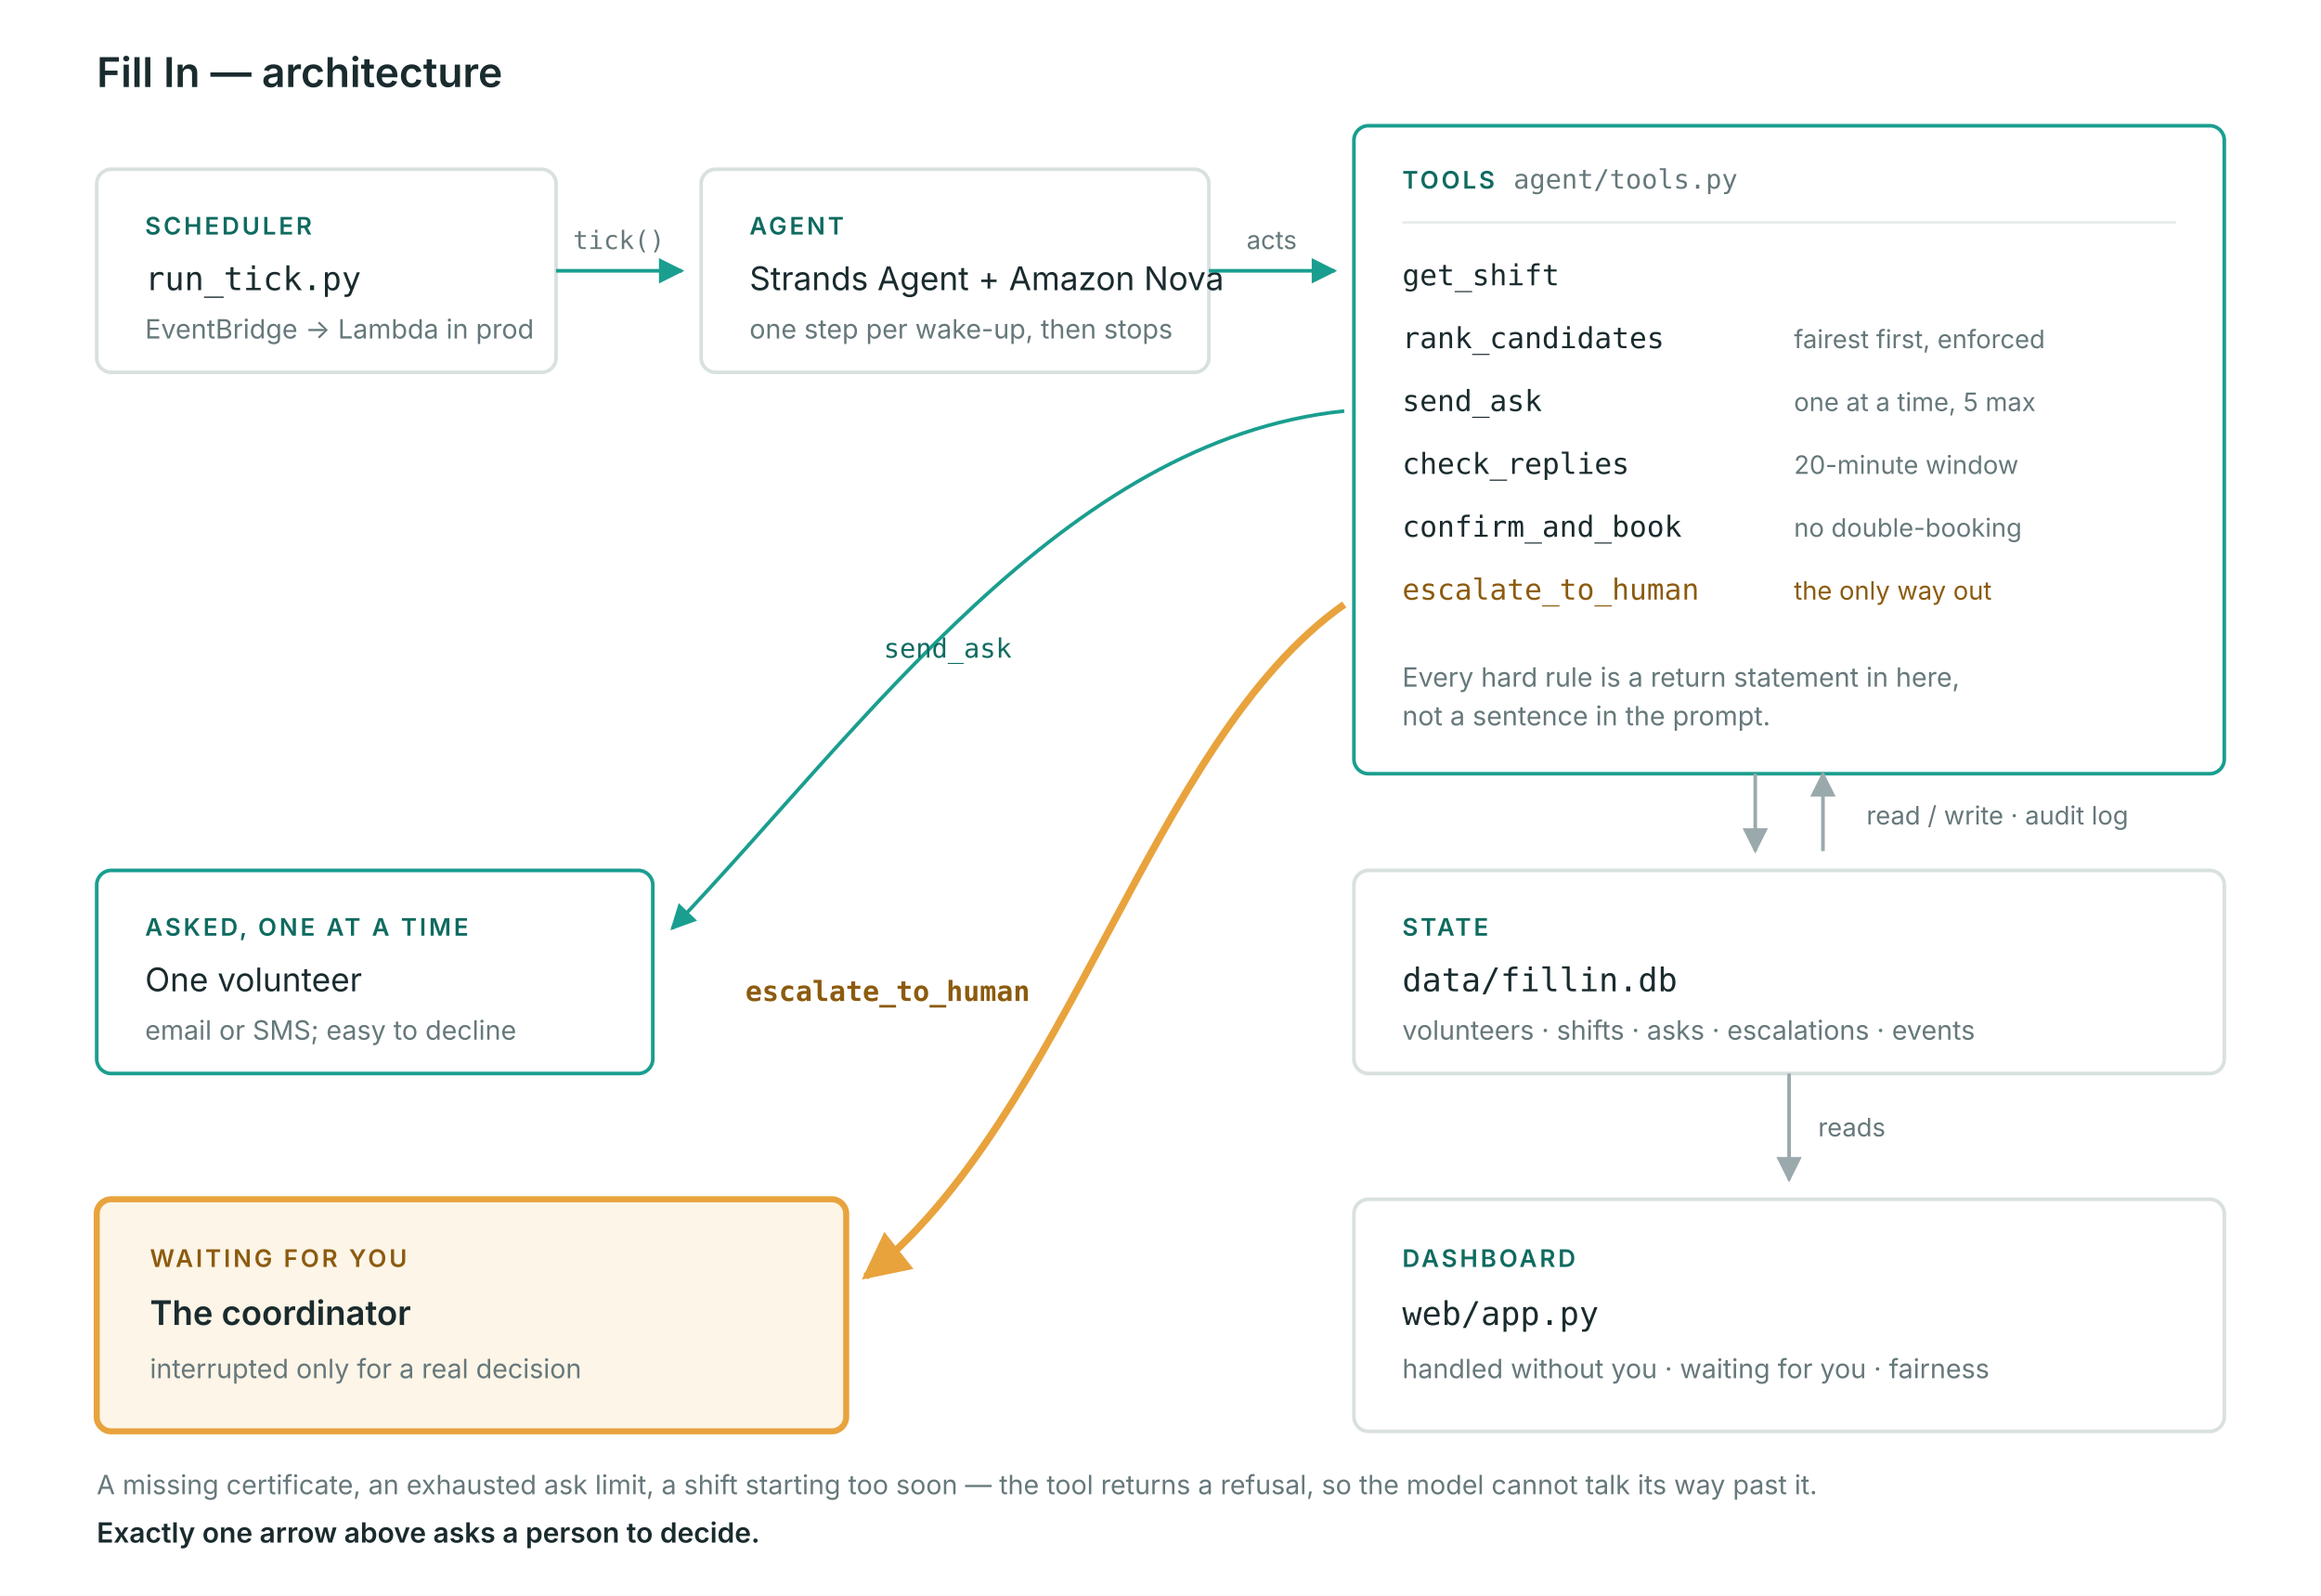
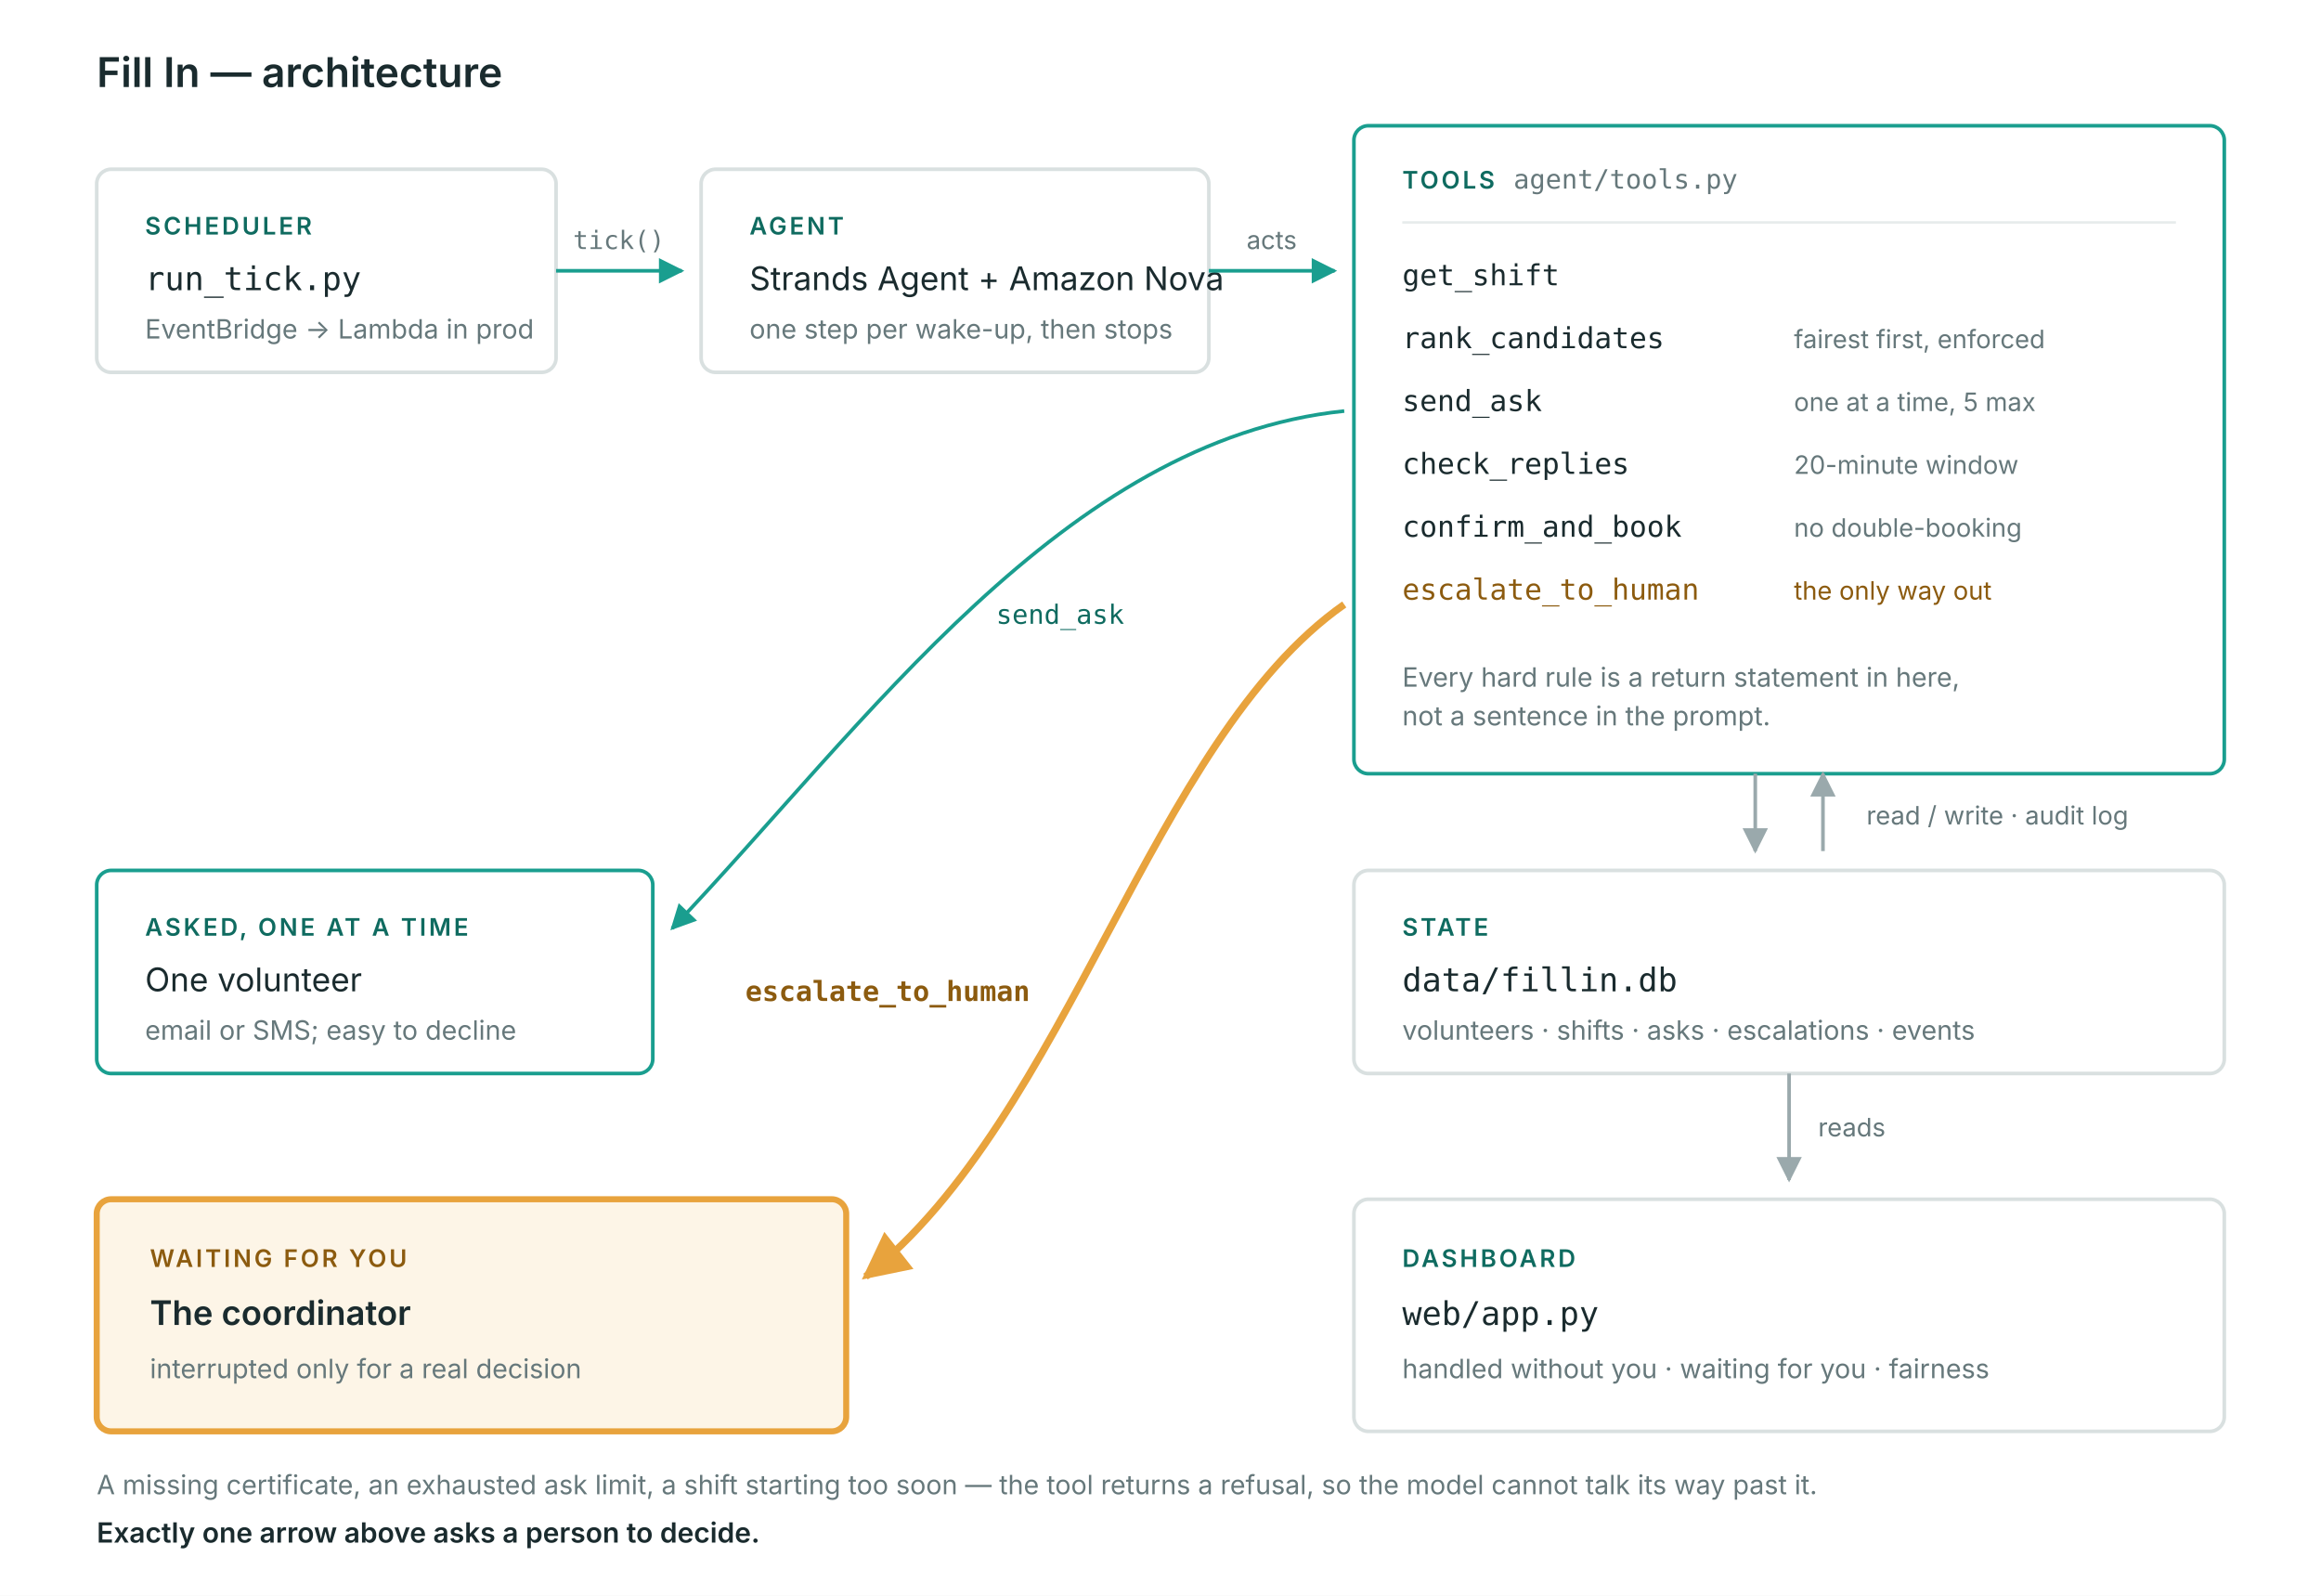
<svg xmlns="http://www.w3.org/2000/svg" viewBox="0 0 960 660" width="960" height="660" font-family="Inter, -apple-system, BlinkMacSystemFont, 'Segoe UI', Roboto, Helvetica, Arial, sans-serif" role="img" aria-labelledby="title desc">
  <defs>
    <marker id="head-teal" viewBox="0 0 10 10" refX="9" refY="5" markerWidth="7" markerHeight="7" orient="auto">
      <path d="M0,0 L10,5 L0,10 z" fill="#1A9E8F" />
    </marker>
    <marker id="head-amber" viewBox="0 0 10 10" refX="9" refY="5" markerWidth="6.5" markerHeight="6.5" orient="auto">
      <path d="M0,0 L10,5 L0,10 z" fill="#E8A33D" />
    </marker>
    <marker id="head-grey" viewBox="0 0 10 10" refX="9" refY="5" markerWidth="7" markerHeight="7" orient="auto">
      <path d="M0,0 L10,5 L0,10 z" fill="#9AA9AC" />
    </marker>
  </defs>
  <rect width="960" height="660" fill="#FFFFFF" />
  <text x="40" y="36" font-size="17" font-weight="600" fill="#1A2B2E">Fill In — architecture</text>
  <rect x="40" y="70" width="190" height="84" rx="6" fill="#FFFFFF" stroke="#D9E0E0" stroke-width="1.5" />
  <text x="60" y="97" font-size="10" font-weight="600" letter-spacing="1.1" fill="#0F6B60">SCHEDULER</text>
  <text x="60" y="120" font-size="13.5" fill="#1A2B2E" font-family="ui-monospace, SFMono-Regular, Consolas, monospace">run_tick.py</text>
  <text x="60" y="140" font-size="11" fill="#66787B">EventBridge → Lambda in prod</text>
  <rect x="290" y="70" width="210" height="84" rx="6" fill="#FFFFFF" stroke="#D9E0E0" stroke-width="1.5" />
  <text x="310" y="97" font-size="10" font-weight="600" letter-spacing="1.1" fill="#0F6B60">AGENT</text>
  <text x="310" y="120" font-size="13.5" fill="#1A2B2E">Strands Agent + Amazon Nova</text>
  <text x="310" y="140" font-size="11" fill="#66787B">one step per wake-up, then stops</text>
  <rect x="560" y="52" width="360" height="268" rx="6" fill="#FFFFFF" stroke="#1A9E8F" stroke-width="1.5" />
  <text x="580" y="78" font-size="10" font-weight="600" letter-spacing="1.1" fill="#0F6B60">TOOLS</text>
  <text x="626" y="78" font-size="11" fill="#66787B" font-family="ui-monospace, SFMono-Regular, Consolas, monospace">agent/tools.py</text>
  <line x1="580" y1="92" x2="900" y2="92" stroke="#E6EBEB" stroke-width="1" />
  <g font-size="12" fill="#1A2B2E" font-family="ui-monospace, SFMono-Regular, Consolas, monospace">
    <text x="580" y="118">get_shift</text>
    <text x="580" y="144">rank_candidates</text>
    <text x="580" y="170">send_ask</text>
    <text x="580" y="196">check_replies</text>
    <text x="580" y="222">confirm_and_book</text>
    <text x="580" y="248" fill="#8C5B0F">escalate_to_human</text>
  </g>
  <g font-size="10.5" fill="#66787B">
    <text x="742" y="144">fairest first, enforced</text>
    <text x="742" y="170">one at a time, 5 max</text>
    <text x="742" y="196">20-minute window</text>
    <text x="742" y="222">no double-booking</text>
    <text x="742" y="248" fill="#8C5B0F">the only way out</text>
  </g>
  <text x="580" y="284" font-size="11" fill="#66787B">Every hard rule is a return statement in here,</text>
  <text x="580" y="300" font-size="11" fill="#66787B">not a sentence in the prompt.</text>
  <rect x="560" y="360" width="360" height="84" rx="6" fill="#FFFFFF" stroke="#D9E0E0" stroke-width="1.5" />
  <text x="580" y="387" font-size="10" font-weight="600" letter-spacing="1.1" fill="#0F6B60">STATE</text>
  <text x="580" y="410" font-size="13.5" fill="#1A2B2E" font-family="ui-monospace, SFMono-Regular, Consolas, monospace">data/fillin.db</text>
  <text x="580" y="430" font-size="11" fill="#66787B">volunteers · shifts · asks · escalations · events</text>
  <rect x="40" y="360" width="230" height="84" rx="6" fill="#FFFFFF" stroke="#1A9E8F" stroke-width="1.5" />
  <text x="60" y="387" font-size="10" font-weight="600" letter-spacing="1.1" fill="#0F6B60">ASKED, ONE AT A TIME</text>
  <text x="60" y="410" font-size="13.5" fill="#1A2B2E">One volunteer</text>
  <text x="60" y="430" font-size="11" fill="#66787B">email or SMS; easy to decline</text>
  <rect x="40" y="496" width="310" height="96" rx="6" fill="#FDF5E7" stroke="#E8A33D" stroke-width="2.5" />
  <text x="62" y="524" font-size="10" font-weight="600" letter-spacing="1.1" fill="#8C5B0F">WAITING FOR YOU</text>
  <text x="62" y="548" font-size="14" font-weight="600" fill="#1A2B2E">The coordinator</text>
  <text x="62" y="570" font-size="11" fill="#66787B">interrupted only for a real decision</text>
  <rect x="560" y="496" width="360" height="96" rx="6" fill="#FFFFFF" stroke="#D9E0E0" stroke-width="1.5" />
  <text x="580" y="524" font-size="10" font-weight="600" letter-spacing="1.1" fill="#0F6B60">DASHBOARD</text>
  <text x="580" y="548" font-size="13.5" fill="#1A2B2E" font-family="ui-monospace, SFMono-Regular, Consolas, monospace">web/app.py</text>
  <text x="580" y="570" font-size="11" fill="#66787B">handled without you · waiting for you · fairness</text>
  <line x1="740" y1="444" x2="740" y2="488" stroke="#9AA9AC" stroke-width="1.5" marker-end="url(#head-grey)" />
  <text x="752" y="470" font-size="10.5" fill="#66787B">reads</text>
  <line x1="230" y1="112" x2="282" y2="112" stroke="#1A9E8F" stroke-width="1.5" marker-end="url(#head-teal)" />
  <text x="256" y="103" font-size="10.5" fill="#66787B" text-anchor="middle" font-family="ui-monospace, SFMono-Regular, Consolas, monospace">tick()</text>
  <line x1="500" y1="112" x2="552" y2="112" stroke="#1A9E8F" stroke-width="1.5" marker-end="url(#head-teal)" />
  <text x="526" y="103" font-size="10.5" fill="#66787B" text-anchor="middle">acts</text>
  <line x1="726" y1="320" x2="726" y2="352" stroke="#9AA9AC" stroke-width="1.5" marker-end="url(#head-grey)" />
  <line x1="754" y1="352" x2="754" y2="320" stroke="#9AA9AC" stroke-width="1.5" marker-end="url(#head-grey)" />
  <text x="772" y="341" font-size="10.5" fill="#66787B">read / write · audit log</text>
  <path d="M 556 170 C 440 182, 358 300, 278 384" fill="none" stroke="#1A9E8F" stroke-width="1.5" marker-end="url(#head-teal)" />
-   <text x="392" y="272" font-size="11" fill="#0F6B60" text-anchor="middle" font-family="ui-monospace, SFMono-Regular, Consolas, monospace">send_ask</text>
+   <text x="412" y="258" font-size="11" fill="#0F6B60" text-anchor="start" font-family="ui-monospace, SFMono-Regular, Consolas, monospace">send_ask</text>
  <path d="M 556 250 C 476 306, 442 462, 358 528" fill="none" stroke="#E8A33D" stroke-width="3" marker-end="url(#head-amber)" />
  <text x="426" y="414" text-anchor="end" font-size="11.5" font-weight="600" fill="#8C5B0F" font-family="ui-monospace, SFMono-Regular, Consolas, monospace">escalate_to_human</text>
  <text x="40" y="618" font-size="11" fill="#66787B">A missing certificate, an exhausted ask limit, a shift starting too soon — the tool returns a refusal, so the model cannot talk its way past it.</text>
  <text x="40" y="638" font-size="11.5" font-weight="600" fill="#1A2B2E">Exactly one arrow above asks a person to decide.</text>
</svg>
